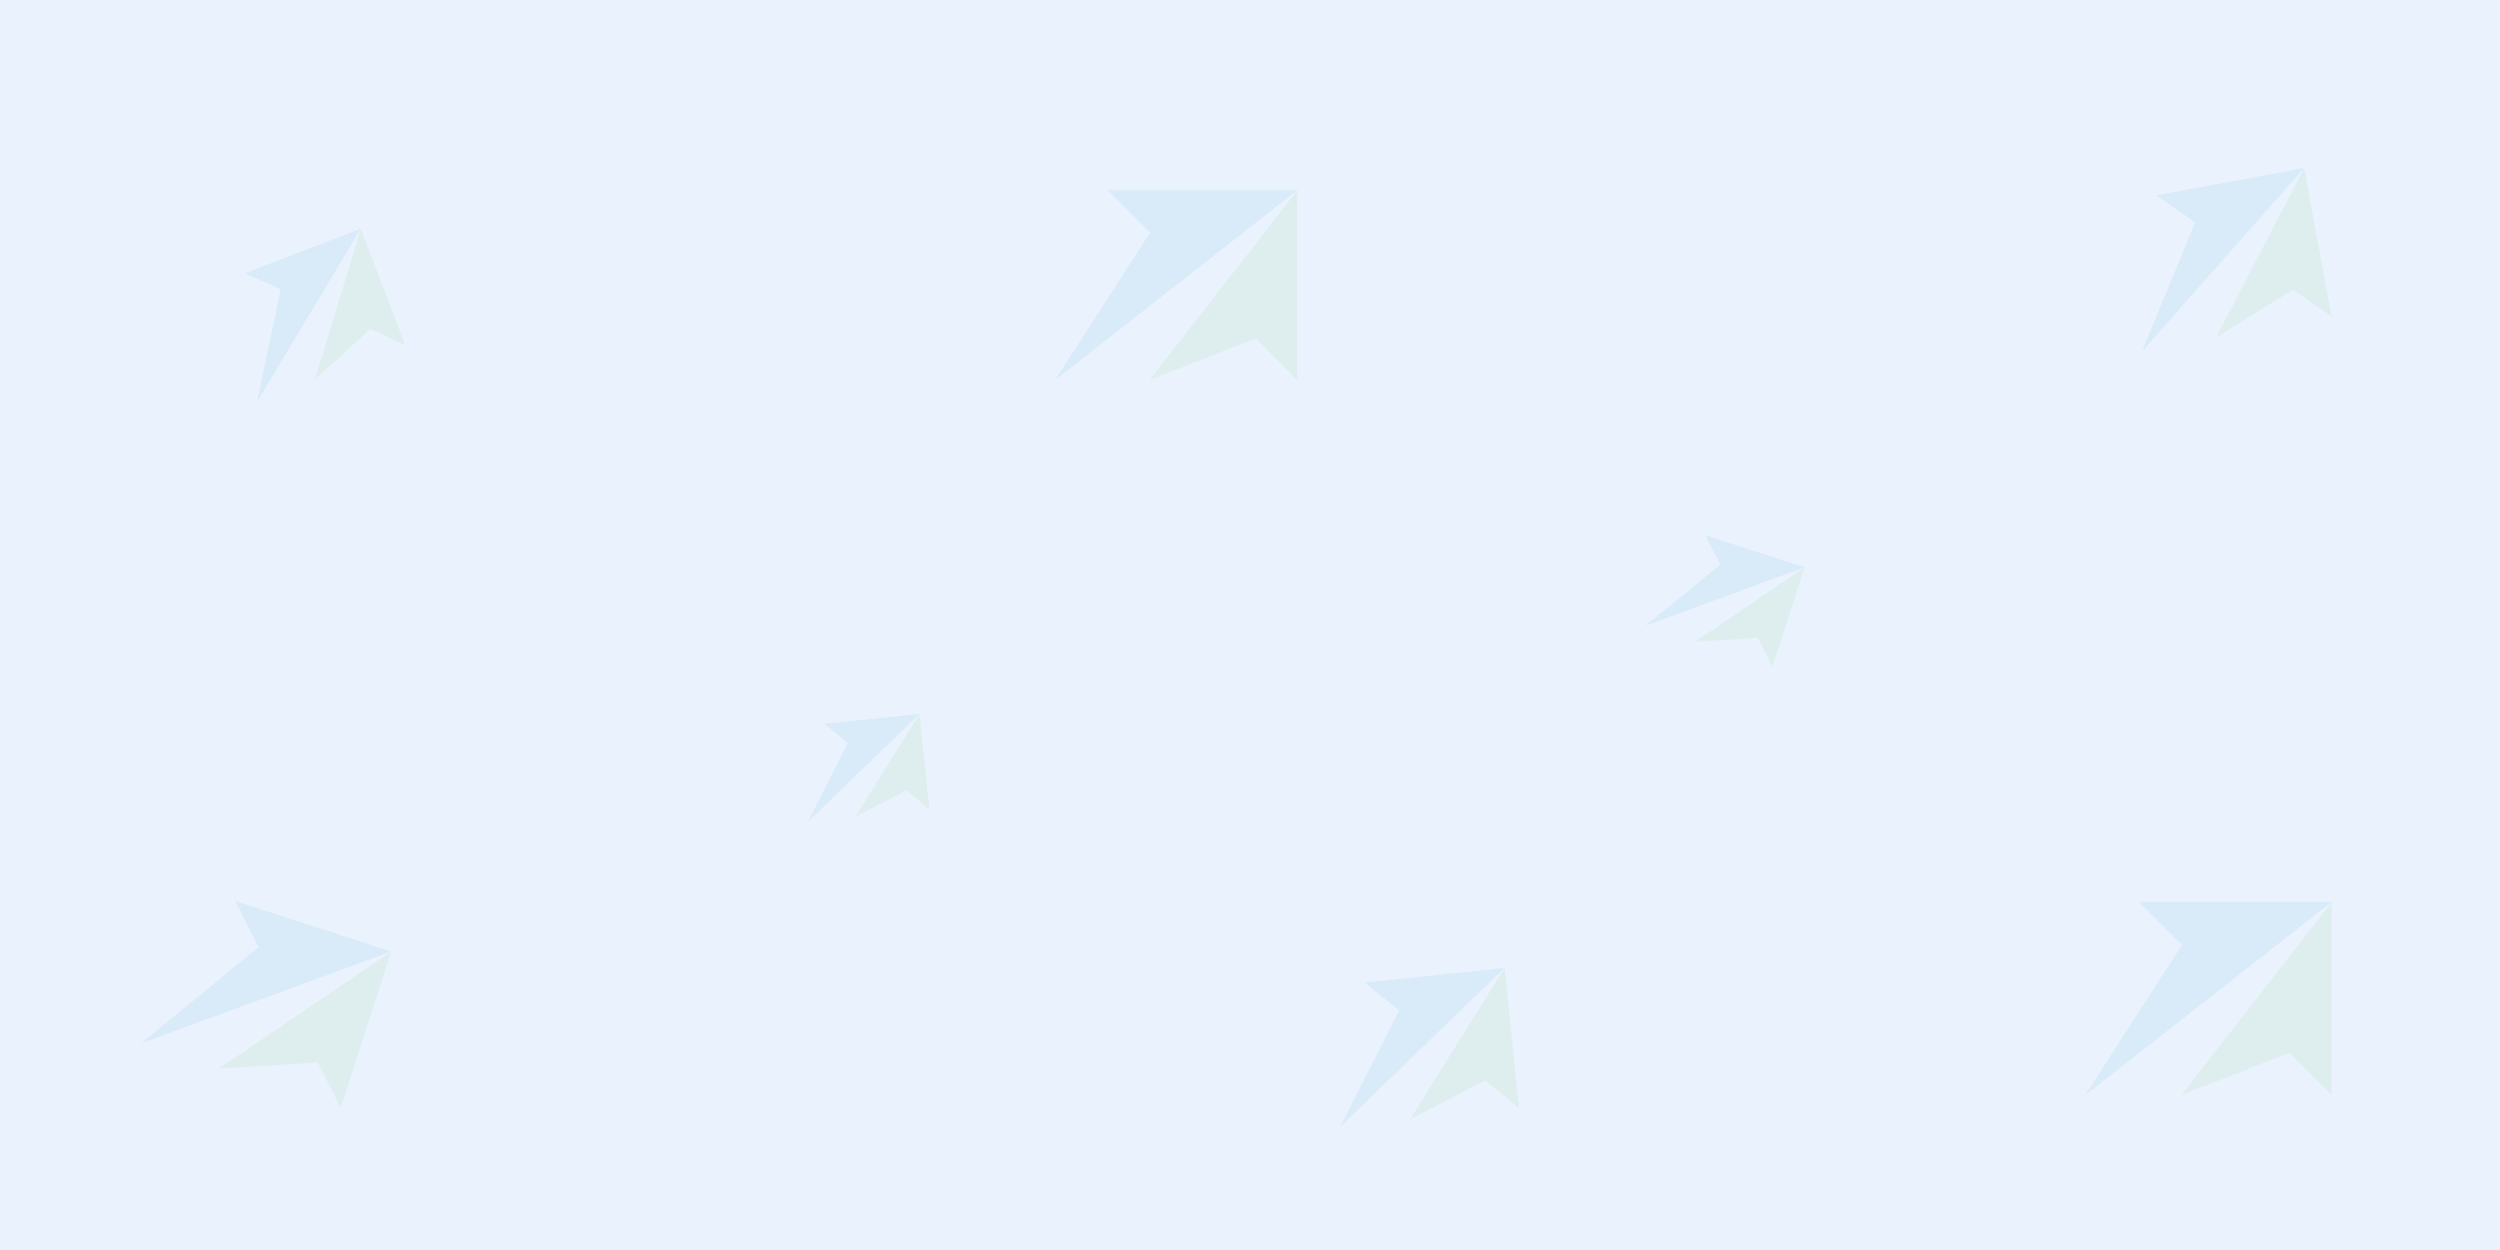
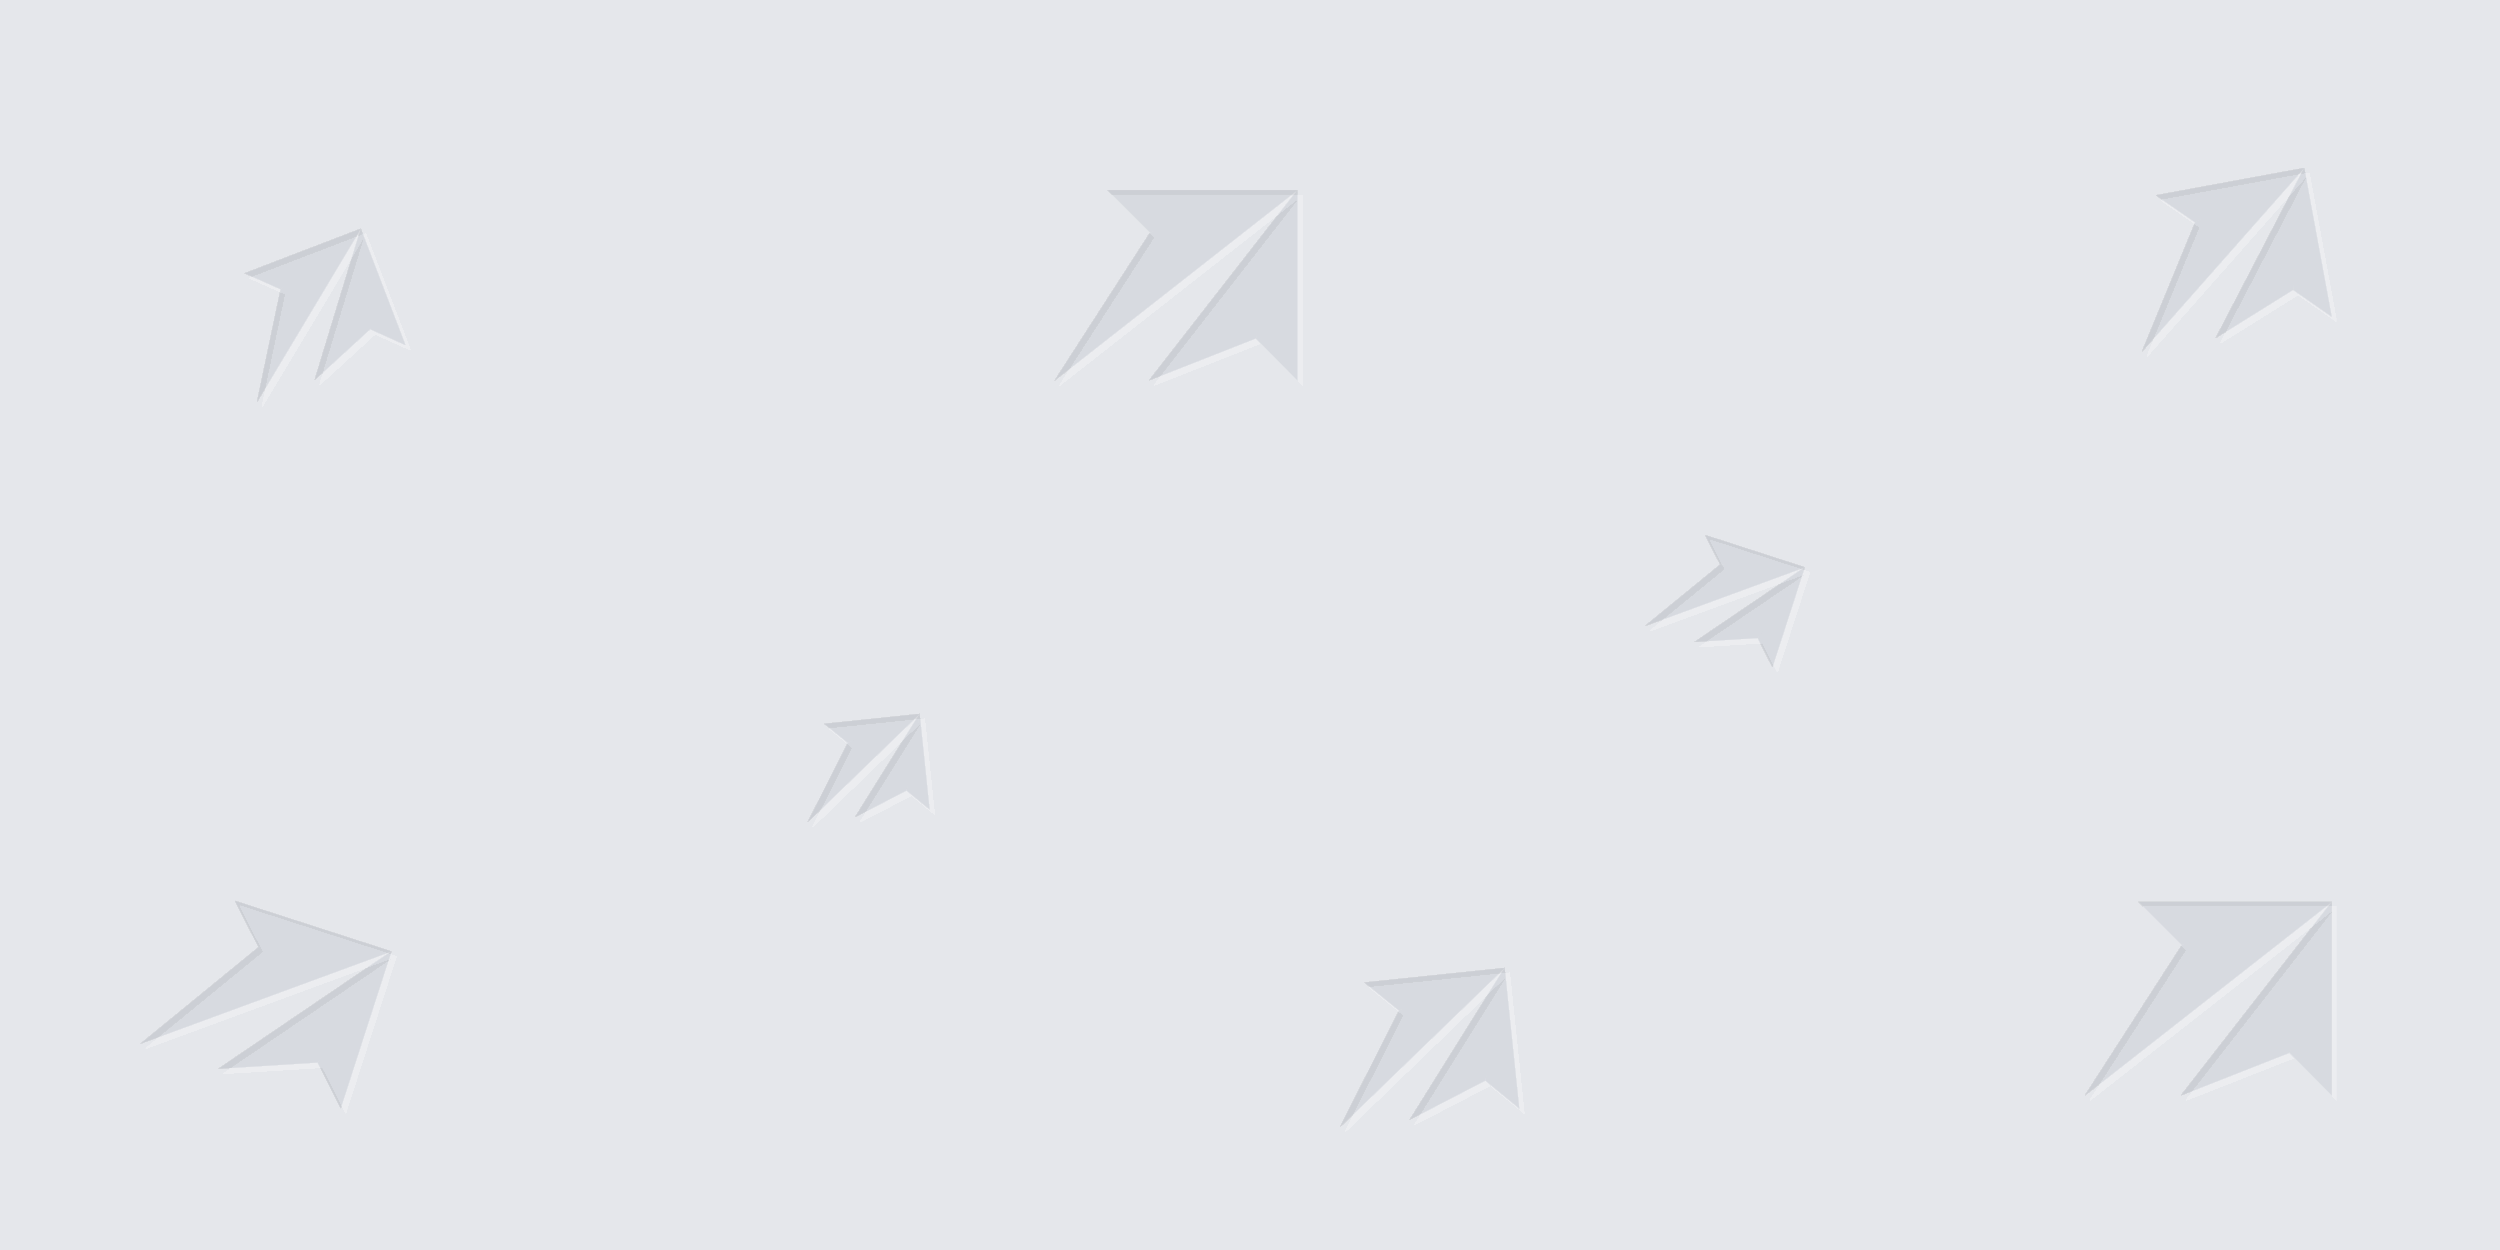
<svg xmlns="http://www.w3.org/2000/svg" width="1012" height="506" viewBox="0 0 1012 506" fill="none">
-   <rect width="1012" height="506" fill="#EAF3FD" />
-   <g opacity="0.1">
-     <path d="M104.703 383.41L57 422.422L158.406 385.14L133.896 380.764L104.703 383.41Z" fill="#409AD5" />
-     <path d="M88.492 432.595L128.588 430.091L140.81 415.683L158.405 385.139L88.492 432.595Z" fill="#71C471" />
-     <path d="M158.405 385.14L95.129 364.699L104.703 383.41L158.405 385.14Z" fill="#409AD5" />
-     <path d="M137.918 448.562L158.406 385.14L128.589 430.091L137.918 448.562Z" fill="#71C471" />
-     <path d="M113.609 117.082L104.051 162.694L146.041 92.604L129.537 101.665L113.609 117.082Z" fill="#409AD5" />
-     <path d="M127.418 153.731L149.831 133.22L150.185 118.937L146.041 92.604L127.418 153.731Z" fill="#71C471" />
-     <path d="M146.041 92.604L99.09 110.614L113.609 117.082L146.041 92.604Z" fill="#409AD5" />
-     <path d="M164.092 139.663L146.041 92.604L149.831 133.22L164.092 139.663Z" fill="#71C471" />
-     <path d="M888.614 90L867.086 142.289L932.736 68L911.037 75.145L888.614 90Z" fill="#409AD5" />
-     <path d="M896.951 136.785L928.241 117.293L931.834 100.333L932.736 68L896.951 136.785Z" fill="#71C471" />
-     <path d="M932.736 68L872.729 79.061L888.613 90.001L932.736 68Z" fill="#409AD5" />
-     <path d="M943.823 128.145L932.736 68L928.241 117.293L943.823 128.145Z" fill="#71C471" />
-     <path d="M343.24 300.715L327.01 332.719L372.251 289L358.167 292.437L343.24 300.715Z" fill="#409AD5" />
-     <path d="M346.178 330.728L366.946 319.959L370.066 309.409L372.251 289L346.178 330.728Z" fill="#71C471" />
-     <path d="M372.251 289L333.737 293.001L343.24 300.715L372.251 289Z" fill="#409AD5" />
-     <path d="M376.262 327.602L372.251 289L366.946 319.959L376.262 327.602Z" fill="#71C471" />
-     <path d="M465.556 94.156L427 153.936L525.159 77L496.684 80.891L465.556 94.156Z" fill="#409AD5" />
-     <path d="M465.202 153.936L508.357 136.957L516.669 116.794L525.159 77L465.202 153.936Z" fill="#71C471" />
-     <path d="M525.159 77L448.4 77L465.556 94.156L525.159 77Z" fill="#409AD5" />
-     <path d="M525.159 153.936V77L508.357 136.957L525.159 153.936Z" fill="#71C471" />
-     <path d="M566.365 409.064L542.484 456.158L609.055 391.826L588.33 396.883L566.365 409.064Z" fill="#409AD5" />
-     <path d="M570.689 453.227L601.248 437.382L605.839 421.858L609.054 391.826L570.689 453.227Z" fill="#71C471" />
-     <path d="M609.054 391.826L552.382 397.714L566.364 409.064L609.054 391.826Z" fill="#409AD5" />
-     <path d="M614.956 448.629L609.055 391.826L601.249 437.382L614.956 448.629Z" fill="#71C471" />
-     <path d="M696.361 228.537L666 253.353L730.532 229.647L714.937 226.859L696.361 228.537Z" fill="#409AD5" />
-     <path d="M686.037 259.831L711.551 258.245L719.33 249.079L730.531 229.647L686.037 259.831Z" fill="#71C471" />
-     <path d="M730.531 229.647L690.271 216.629L696.36 228.537L730.531 229.647Z" fill="#409AD5" />
-     <path d="M717.484 270L730.532 229.647L711.551 258.245L717.484 270Z" fill="#71C471" />
-     <path d="M883.239 382.568L844 443.406L943.897 365.108L914.918 369.068L883.239 382.568Z" fill="#409AD5" />
-     <path d="M882.878 443.406L926.797 426.126L935.256 405.607L943.896 365.108L882.878 443.406Z" fill="#71C471" />
-     <path d="M943.896 365.108H865.779L883.238 382.568L943.896 365.108Z" fill="#409AD5" />
-     <path d="M943.897 443.406V365.108L926.798 426.126L943.897 443.406Z" fill="#71C471" />
+   <rect width="1012" height="506" fill="#E5E7EB" />
+   <g filter="url(#filter0_di_2763_29327)">
+     <path d="M104.703 383.41L57 422.422L158.406 385.14L133.896 380.764L104.703 383.41Z" fill="#D7DAE0" />
+     <path d="M88.492 432.595L128.588 430.091L140.81 415.683L158.405 385.139L88.492 432.595Z" fill="#D7DAE0" />
+     <path d="M158.405 385.139L95.129 364.699L104.703 383.41L158.405 385.139Z" fill="#D7DAE0" />
+     <path d="M137.918 448.562L158.406 385.14L128.589 430.091L137.918 448.562Z" fill="#D7DAE0" />
+     <path d="M113.609 117.082L104.051 162.694L146.041 92.604L129.537 101.665L113.609 117.082Z" fill="#D7DAE0" />
+     <path d="M127.418 153.731L149.831 133.22L150.185 118.937L146.041 92.604L127.418 153.731Z" fill="#D7DAE0" />
+     <path d="M146.041 92.604L99.09 110.614L113.609 117.082L146.041 92.604Z" fill="#D7DAE0" />
+     <path d="M164.092 139.663L146.041 92.604L149.831 133.22L164.092 139.663Z" fill="#D7DAE0" />
+     <path d="M888.614 90L867.086 142.289L932.736 68L911.037 75.145L888.614 90Z" fill="#D7DAE0" />
+     <path d="M896.951 136.785L928.241 117.293L931.834 100.333L932.736 68L896.951 136.785Z" fill="#D7DAE0" />
+     <path d="M932.736 68L872.729 79.061L888.613 90.001L932.736 68Z" fill="#D7DAE0" />
+     <path d="M943.823 128.145L932.736 68L928.241 117.293L943.823 128.145Z" fill="#D7DAE0" />
+     <path d="M343.24 300.715L327.01 332.719L372.251 289L358.167 292.437L343.24 300.715Z" fill="#D7DAE0" />
+     <path d="M346.178 330.728L366.946 319.959L370.066 309.41L372.251 289L346.178 330.728Z" fill="#D7DAE0" />
+     <path d="M372.251 289L333.737 293.001L343.24 300.715L372.251 289Z" fill="#D7DAE0" />
+     <path d="M376.262 327.603L372.251 289L366.946 319.959L376.262 327.603Z" fill="#D7DAE0" />
+     <path d="M465.556 94.156L427 153.936L525.159 77L496.684 80.891L465.556 94.156Z" fill="#D7DAE0" />
+     <path d="M465.202 153.936L508.357 136.957L516.669 116.794L525.159 77L465.202 153.936Z" fill="#D7DAE0" />
+     <path d="M525.159 77L448.4 77L465.556 94.156L525.159 77Z" fill="#D7DAE0" />
+     <path d="M525.159 153.936V77L508.357 136.957L525.159 153.936Z" fill="#D7DAE0" />
+     <path d="M566.365 409.064L542.484 456.158L609.055 391.826L588.33 396.883L566.365 409.064Z" fill="#D7DAE0" />
+     <path d="M570.689 453.227L601.248 437.382L605.839 421.858L609.054 391.826L570.689 453.227Z" fill="#D7DAE0" />
+     <path d="M609.054 391.826L552.382 397.714L566.364 409.064L609.054 391.826Z" fill="#D7DAE0" />
+     <path d="M614.956 448.629L609.055 391.826L601.249 437.382L614.956 448.629Z" fill="#D7DAE0" />
+     <path d="M696.361 228.537L666 253.353L730.532 229.647L714.937 226.859L696.361 228.537Z" fill="#D7DAE0" />
+     <path d="M686.037 259.831L711.551 258.245L719.33 249.079L730.531 229.647L686.037 259.831Z" fill="#D7DAE0" />
+     <path d="M730.531 229.647L690.272 216.629L696.36 228.537L730.531 229.647Z" fill="#D7DAE0" />
+     <path d="M717.484 270L730.532 229.647L711.551 258.245L717.484 270Z" fill="#D7DAE0" />
+     <path d="M883.239 382.568L844 443.406L943.897 365.108L914.918 369.068L883.239 382.568Z" fill="#D7DAE0" />
+     <path d="M882.878 443.406L926.797 426.126L935.256 405.607L943.896 365.108L882.878 443.406Z" fill="#D7DAE0" />
+     <path d="M943.896 365.108H865.779L883.238 382.568L943.896 365.108Z" fill="#D7DAE0" />
+     <path d="M943.897 443.406V365.108L926.798 426.126L943.897 443.406Z" fill="#D7DAE0" />
  </g>
+   <defs>
+     <filter id="filter0_di_2763_29327" x="57" y="68" width="888.897" height="390.158" filterUnits="userSpaceOnUse" color-interpolation-filters="sRGB">
+       <feFlood flood-opacity="0" result="BackgroundImageFix" />
+       <feColorMatrix in="SourceAlpha" type="matrix" values="0 0 0 0 0 0 0 0 0 0 0 0 0 0 0 0 0 0 127 0" result="hardAlpha" />
+       <feOffset dx="2" dy="2" />
+       <feComposite in2="hardAlpha" operator="out" />
+       <feColorMatrix type="matrix" values="0 0 0 0 1 0 0 0 0 1 0 0 0 0 1 0 0 0 0.27 0" />
+       <feBlend mode="normal" in2="BackgroundImageFix" result="effect1_dropShadow_2763_29327" />
+       <feBlend mode="normal" in="SourceGraphic" in2="effect1_dropShadow_2763_29327" result="shape" />
+       <feColorMatrix in="SourceAlpha" type="matrix" values="0 0 0 0 0 0 0 0 0 0 0 0 0 0 0 0 0 0 127 0" result="hardAlpha" />
+       <feOffset dx="2" dy="2" />
+       <feComposite in2="hardAlpha" operator="arithmetic" k2="-1" k3="1" />
+       <feColorMatrix type="matrix" values="0 0 0 0 0 0 0 0 0 0 0 0 0 0 0 0 0 0 0.05 0" />
+       <feBlend mode="normal" in2="shape" result="effect2_innerShadow_2763_29327" />
+     </filter>
+   </defs>
</svg>
